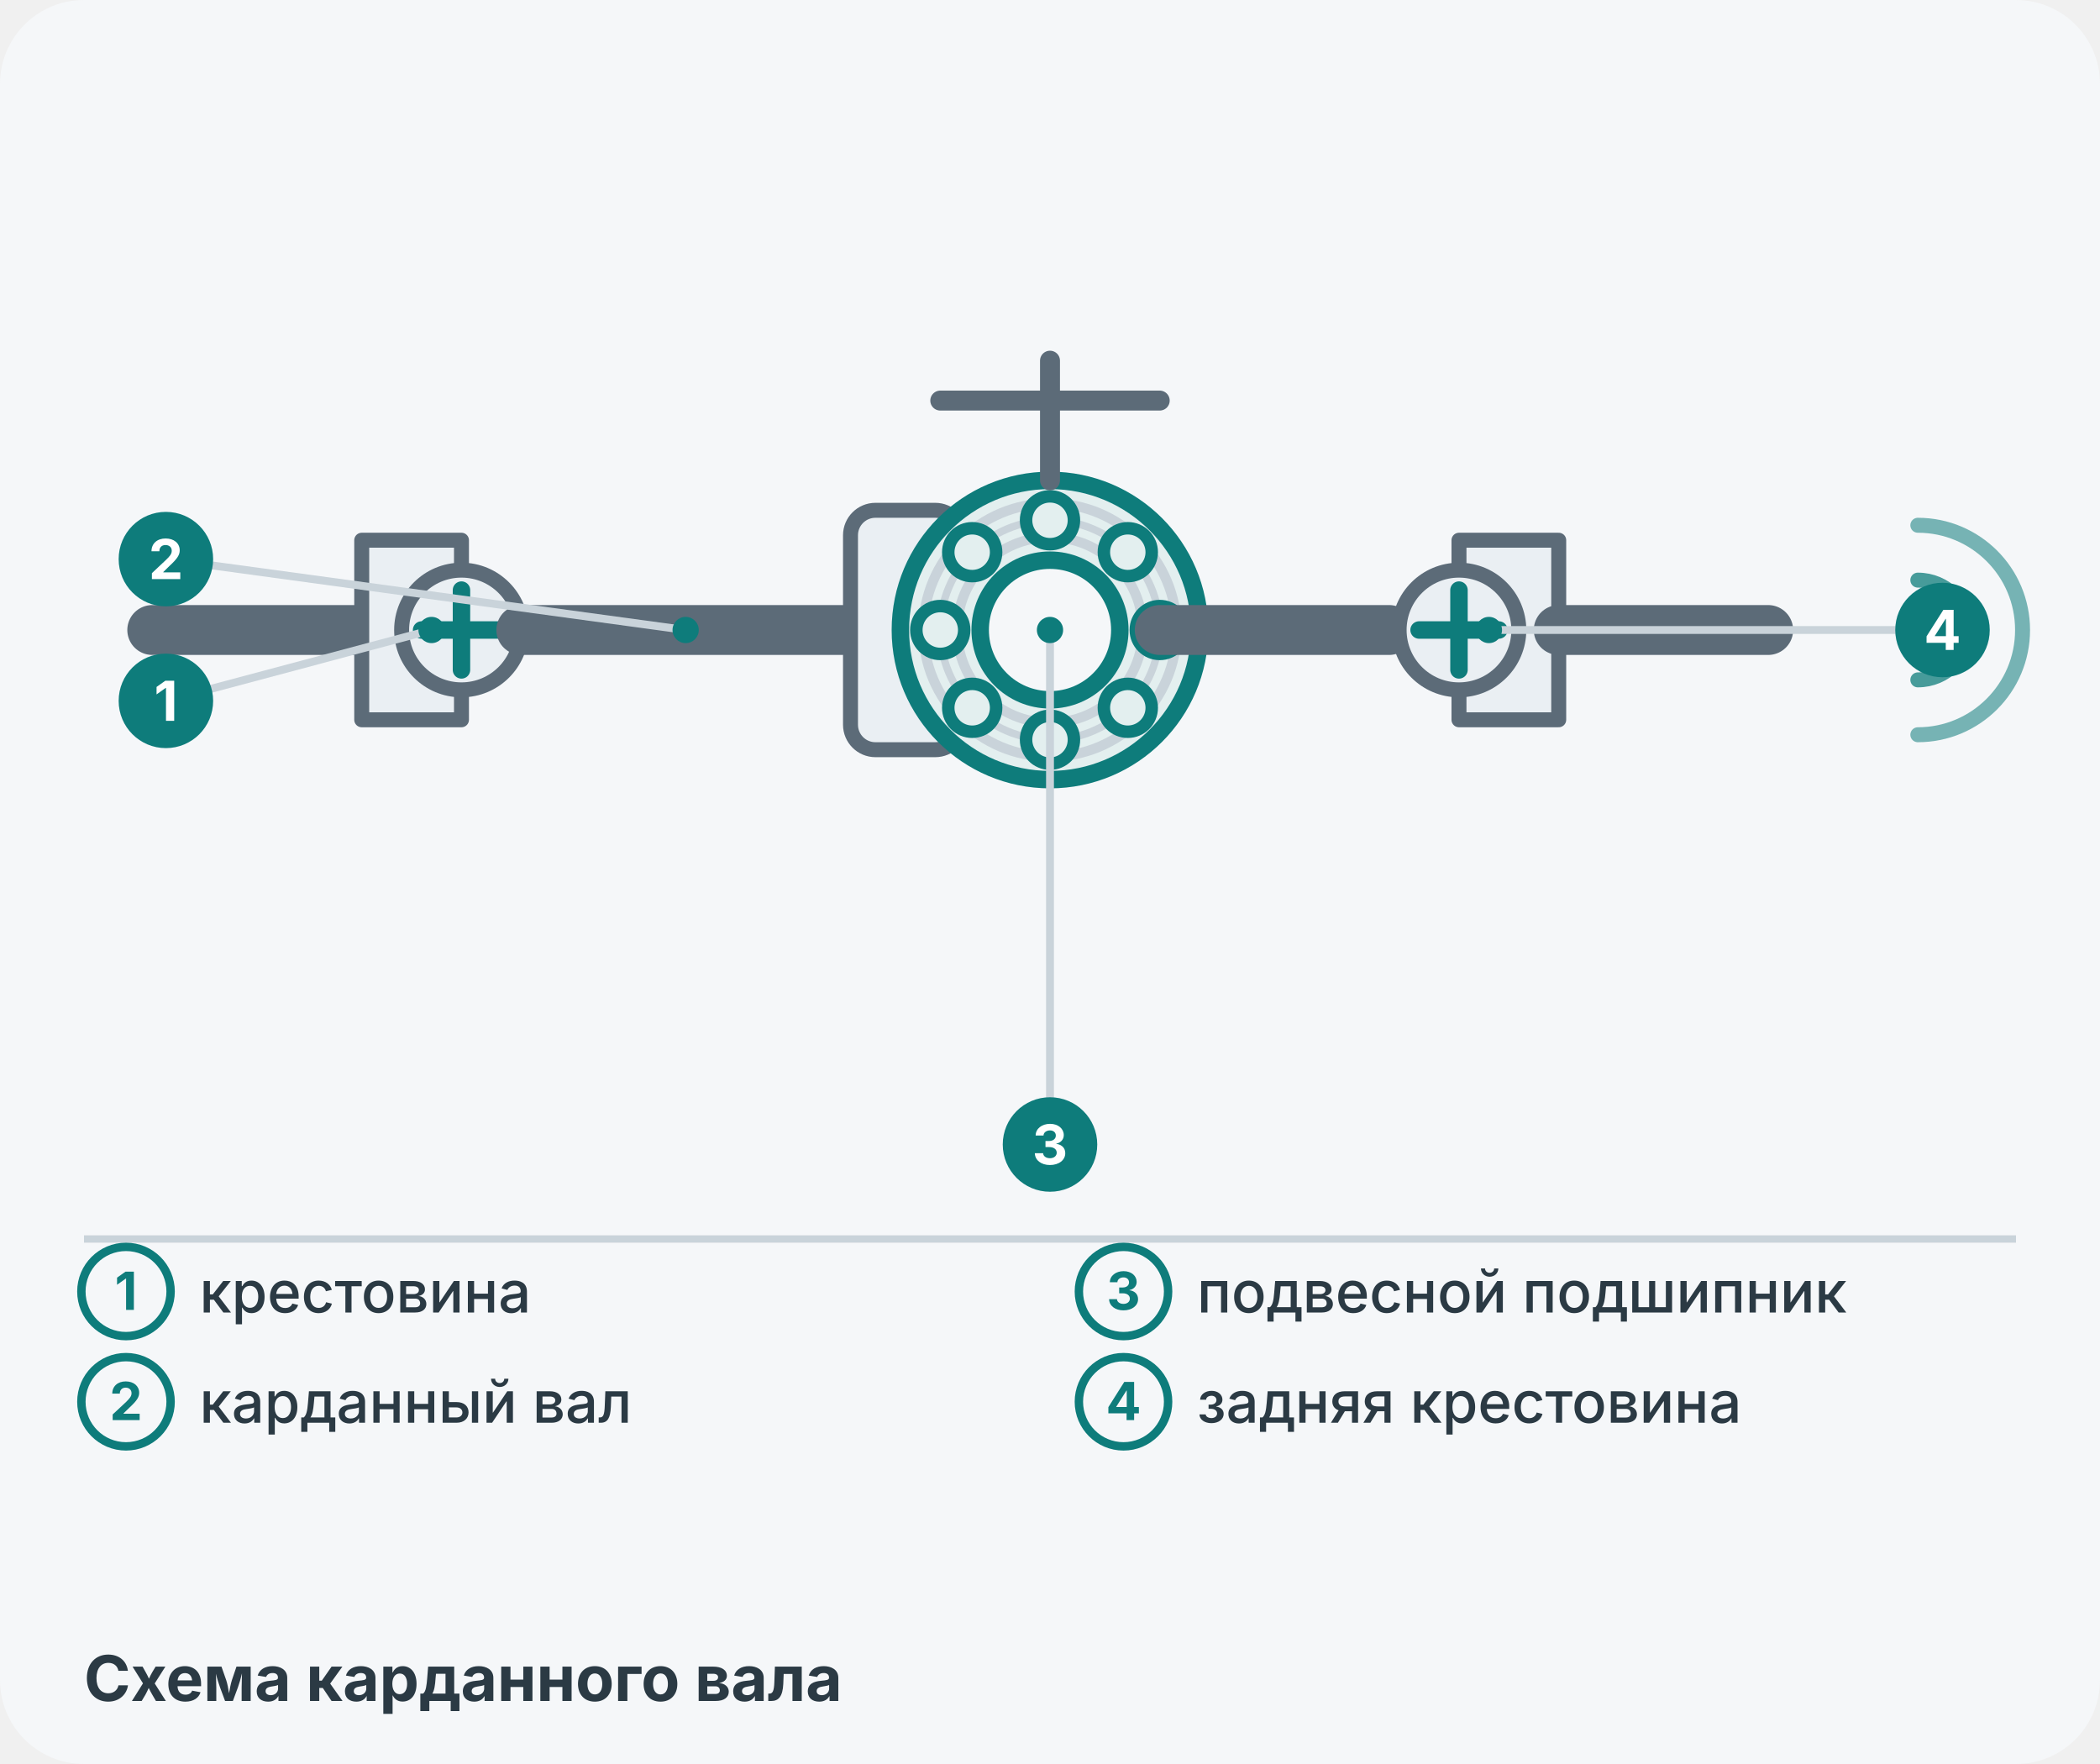
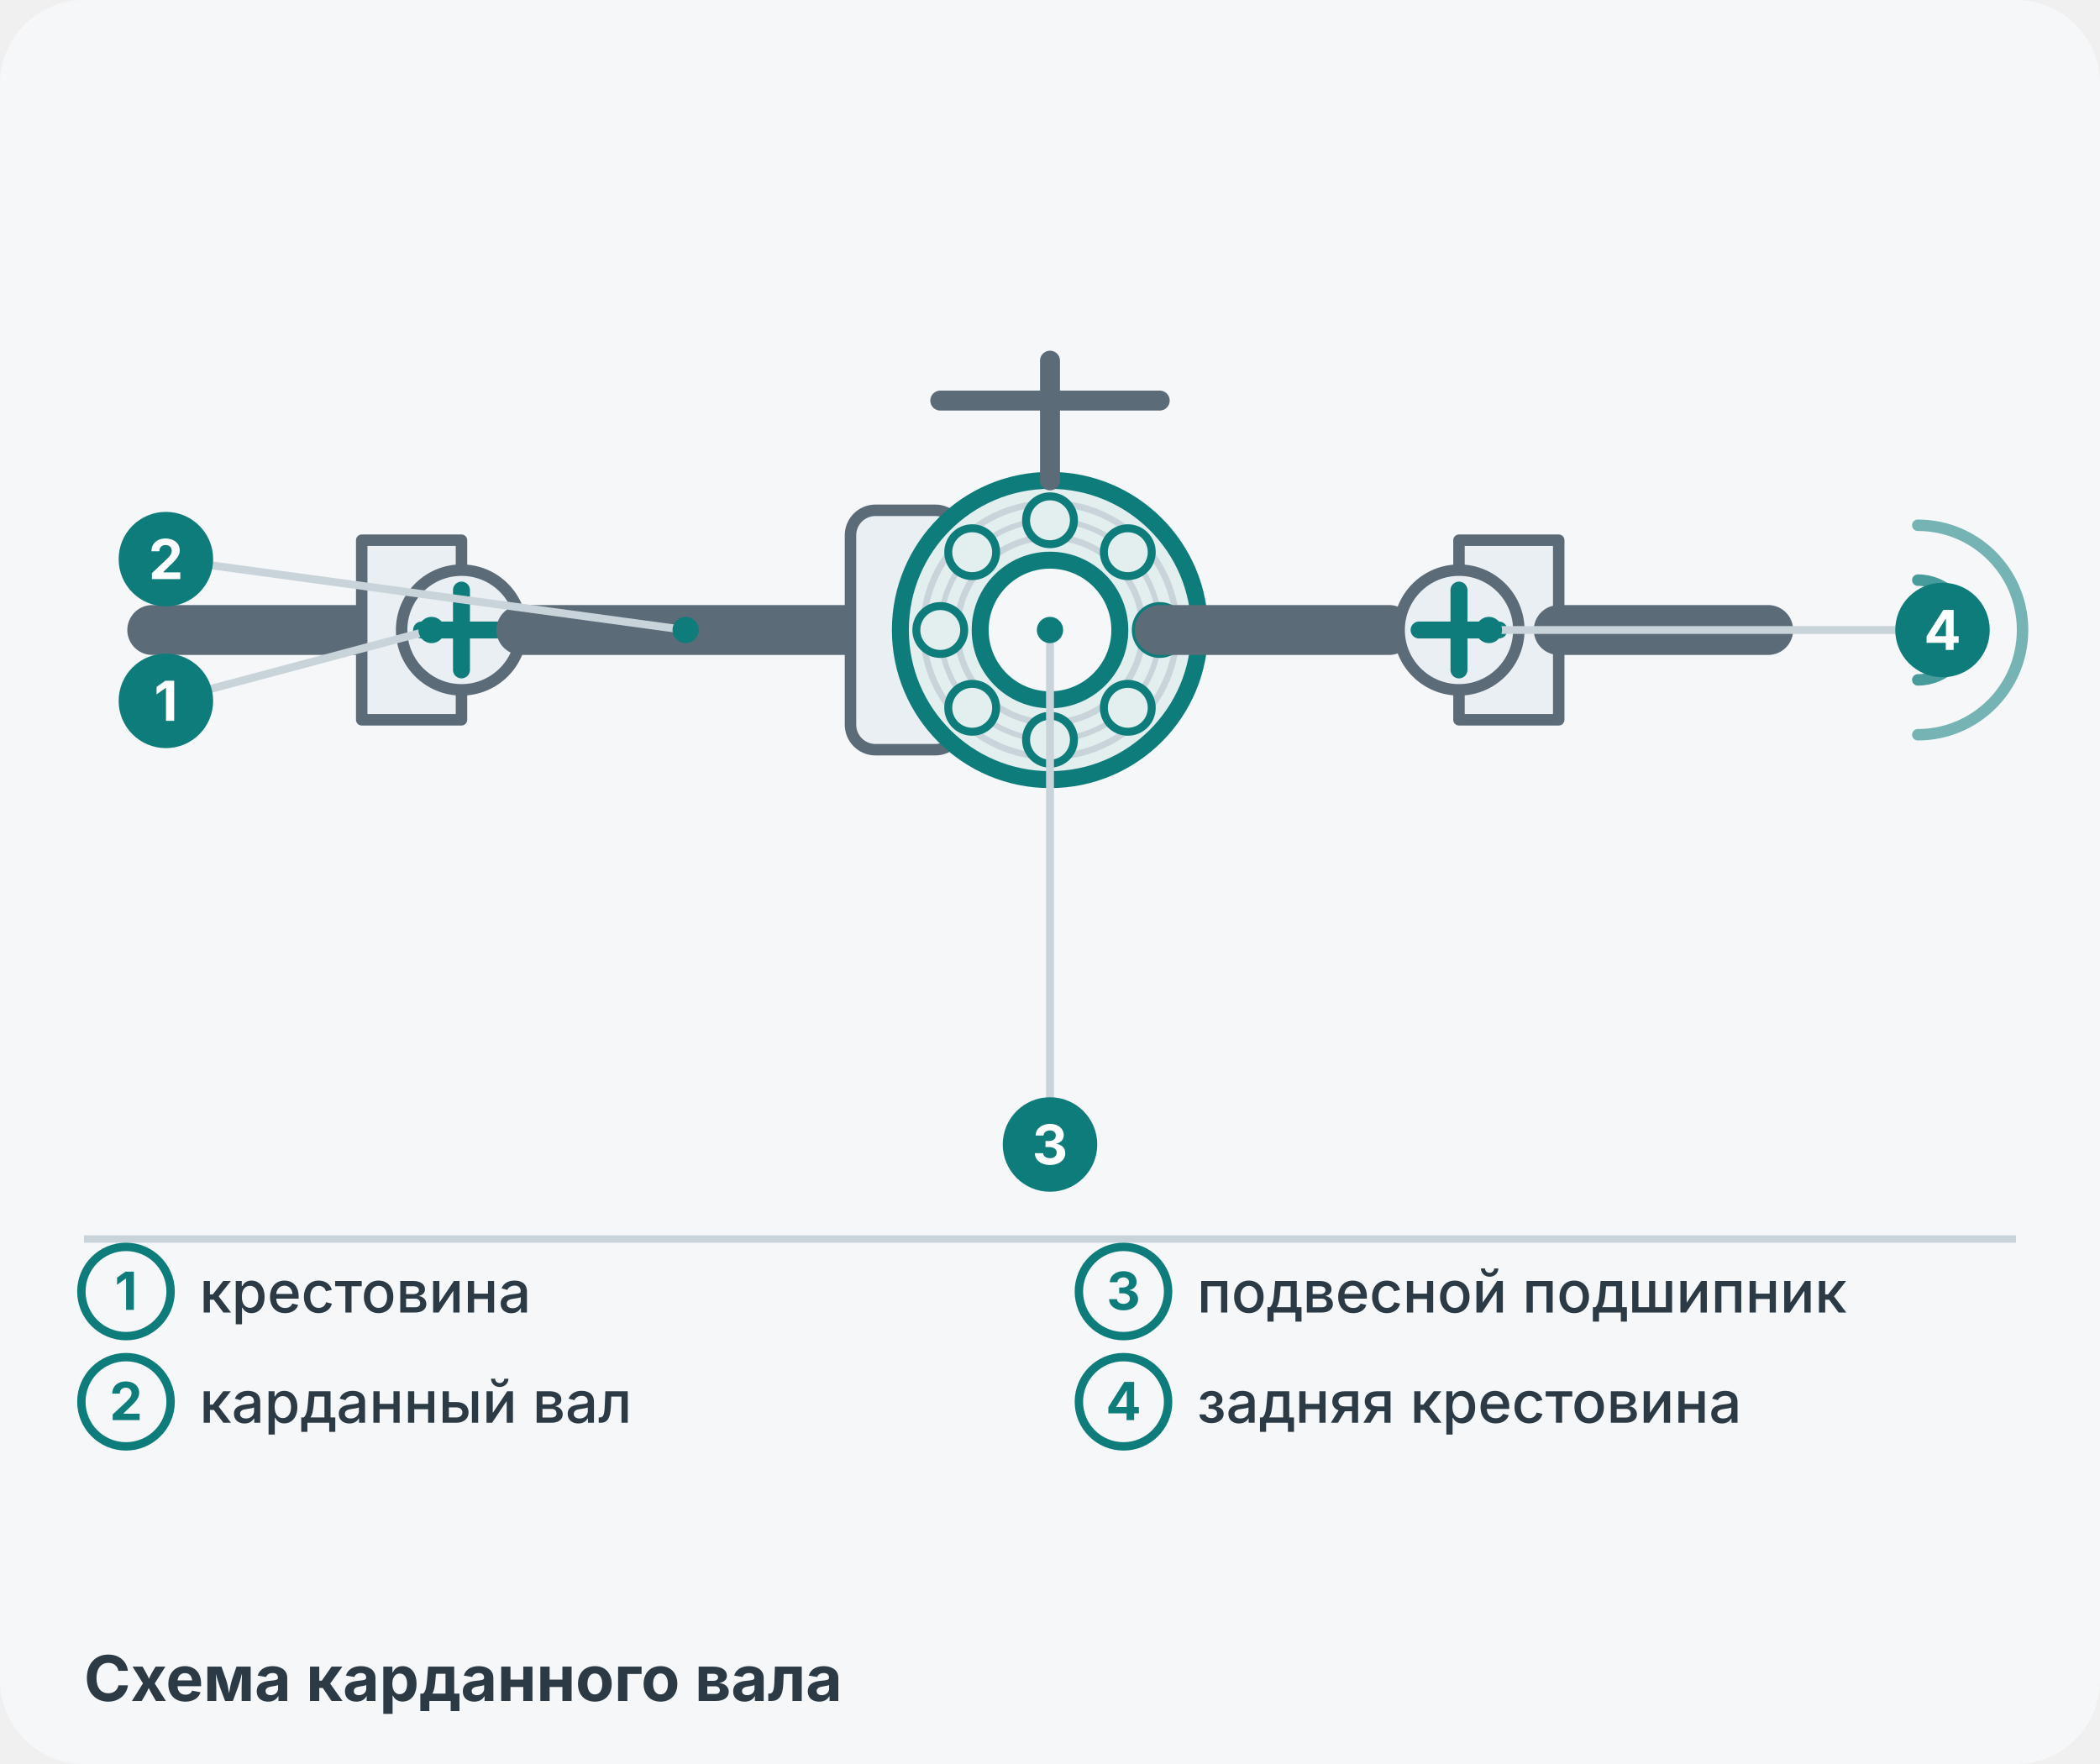
<svg xmlns="http://www.w3.org/2000/svg" viewBox="0 0 400 336" role="img" aria-label="Схема карданного вала">
  <rect width="400" height="336" rx="16" fill="#F5F7F9" />
  <g transform="translate(10,6) scale(0.95)">
    <g fill="none" stroke-linecap="round" stroke-linejoin="round">
-       <path d="M 20.0 120.0 L 62.0 120.0" stroke="#5C6B78" stroke-width="10" />
-       <path d="M 62.0 102.0 L 82.0 102.0 L 82.0 138.0 L 62.0 138.0 Z" stroke="#5C6B78" stroke-width="3" fill="#EAEFF3" />
-       <circle cx="82.0" cy="120.0" r="12.0" stroke="#5C6B78" stroke-width="3" fill="#EAEFF3" />
-       <path d="M 74.0 120.0 L 90.0 120.0" stroke="#0E7C7B" stroke-width="3.5" />
-       <path d="M 82.0 112.0 L 82.0 128.0" stroke="#0E7C7B" stroke-width="3.5" />
-       <path d="M 94.0 120.0 L 160.0 120.0" stroke="#5C6B78" stroke-width="10" />
-       <rect x="160.0" y="96.0" width="22.0" height="48.0" rx="5" stroke="#5C6B78" stroke-width="3" fill="#EAEFF3" />
+       <path d="M 20.0 120.0 L 62.0 120.0" stroke="#5C6B78" stroke-width="10.0" />
+       <path d="M 62.0 102.0 L 82.0 102.0 L 82.0 138.0 L 62.0 138.0 Z" stroke="#5C6B78" stroke-width="2.3" fill="#EAEFF3" />
+       <circle cx="82.0" cy="120.0" r="12.0" stroke="#5C6B78" stroke-width="2.3" fill="#EAEFF3" />
+       <path d="M 74.0 120.0 L 90.0 120.0" stroke="#0E7C7B" stroke-width="3.4" />
+       <path d="M 82.0 112.0 L 82.0 128.0" stroke="#0E7C7B" stroke-width="3.4" />
+       <path d="M 94.0 120.0 L 160.0 120.0" stroke="#5C6B78" stroke-width="10.0" />
+       <rect x="160.0" y="96.0" width="22.0" height="48.0" rx="5" stroke="#5C6B78" stroke-width="2.3" fill="#EAEFF3" />
      <path d="M 170.0 120.0 A 30.0 30.0 0 1 0 230.0 120.0 A 30.0 30.0 0 1 0 170.0 120.0 Z M 186.0 120.0 A 14.0 14.0 0 1 0 214.0 120.0 A 14.0 14.0 0 1 0 186.0 120.0 Z" fill="#E3EFEF" fill-rule="evenodd" stroke="none" />
-       <circle cx="200.0" cy="120.0" r="30.0" stroke="#0E7C7B" stroke-width="3.5" fill="none" />
-       <circle cx="200.0" cy="120.0" r="25.4" stroke="#C9D3DA" stroke-width="2" fill="none" />
-       <circle cx="200.0" cy="120.0" r="14.0" stroke="#0E7C7B" stroke-width="3.5" fill="none" />
-       <circle cx="200.0" cy="120.0" r="18.6" stroke="#C9D3DA" stroke-width="2" fill="none" />
-       <circle cx="200.0" cy="120.0" r="22.0" stroke="#C9D3DA" stroke-width="1.5" fill="none" />
-       <circle cx="222.0" cy="120.0" r="4.8" stroke="#0E7C7B" stroke-width="2.5" fill="#E3EFEF" />
-       <circle cx="215.6" cy="135.6" r="4.8" stroke="#0E7C7B" stroke-width="2.5" fill="#E3EFEF" />
-       <circle cx="200.0" cy="142.0" r="4.8" stroke="#0E7C7B" stroke-width="2.5" fill="#E3EFEF" />
-       <circle cx="184.4" cy="135.6" r="4.8" stroke="#0E7C7B" stroke-width="2.5" fill="#E3EFEF" />
-       <circle cx="178.0" cy="120.0" r="4.8" stroke="#0E7C7B" stroke-width="2.5" fill="#E3EFEF" />
-       <circle cx="184.4" cy="104.4" r="4.8" stroke="#0E7C7B" stroke-width="2.5" fill="#E3EFEF" />
-       <circle cx="200.0" cy="98.0" r="4.8" stroke="#0E7C7B" stroke-width="2.5" fill="#E3EFEF" />
-       <circle cx="215.6" cy="104.4" r="4.8" stroke="#0E7C7B" stroke-width="2.5" fill="#E3EFEF" />
-       <path d="M 200.0 90.0 L 200.0 66.0" stroke="#5C6B78" stroke-width="4" />
-       <path d="M 178.0 74.0 L 222.0 74.0" stroke="#5C6B78" stroke-width="4" />
-       <path d="M 222.0 120.0 L 268.0 120.0" stroke="#5C6B78" stroke-width="10" />
-       <path d="M 302.0 102.0 L 282.0 102.0 L 282.0 138.0 L 302.0 138.0 Z" stroke="#5C6B78" stroke-width="3" fill="#EAEFF3" />
-       <circle cx="282.0" cy="120.0" r="12.0" stroke="#5C6B78" stroke-width="3" fill="#EAEFF3" />
-       <path d="M 274.0 120.0 L 290.0 120.0" stroke="#0E7C7B" stroke-width="3.5" />
-       <path d="M 282.0 112.0 L 282.0 128.0" stroke="#0E7C7B" stroke-width="3.5" />
-       <path d="M 302.0 120.0 L 344.0 120.0" stroke="#5C6B78" stroke-width="10" />
-       <path d="M 374 110 A 10 10 0 0 1 374 130" stroke="#0E7C7B" stroke-width="3" opacity="0.75" />
-       <path d="M 374 99 A 21 21 0 0 1 374 141" stroke="#0E7C7B" stroke-width="3" opacity="0.55" />
+       <circle cx="200.0" cy="120.0" r="30.0" stroke="#0E7C7B" stroke-width="3.4" fill="none" />
+       <circle cx="200.0" cy="120.0" r="25.4" stroke="#C9D3DA" stroke-width="1.3" fill="none" />
+       <circle cx="200.0" cy="120.0" r="14.0" stroke="#0E7C7B" stroke-width="3.4" fill="none" />
+       <circle cx="200.0" cy="120.0" r="18.6" stroke="#C9D3DA" stroke-width="1.3" fill="none" />
+       <circle cx="200.0" cy="120.0" r="22.0" stroke="#C9D3DA" stroke-width="1.1" fill="none" />
+       <circle cx="222.0" cy="120.0" r="4.8" stroke="#0E7C7B" stroke-width="1.6" fill="#E3EFEF" />
+       <circle cx="215.6" cy="135.6" r="4.8" stroke="#0E7C7B" stroke-width="1.6" fill="#E3EFEF" />
+       <circle cx="200.0" cy="142.0" r="4.8" stroke="#0E7C7B" stroke-width="1.6" fill="#E3EFEF" />
+       <circle cx="184.4" cy="135.6" r="4.8" stroke="#0E7C7B" stroke-width="1.6" fill="#E3EFEF" />
+       <circle cx="178.0" cy="120.0" r="4.8" stroke="#0E7C7B" stroke-width="1.6" fill="#E3EFEF" />
+       <circle cx="184.4" cy="104.4" r="4.8" stroke="#0E7C7B" stroke-width="1.6" fill="#E3EFEF" />
+       <circle cx="200.0" cy="98.0" r="4.8" stroke="#0E7C7B" stroke-width="1.6" fill="#E3EFEF" />
+       <circle cx="215.6" cy="104.4" r="4.8" stroke="#0E7C7B" stroke-width="1.6" fill="#E3EFEF" />
+       <path d="M 200.0 90.0 L 200.0 66.0" stroke="#5C6B78" stroke-width="4.0" />
+       <path d="M 178.0 74.0 L 222.0 74.0" stroke="#5C6B78" stroke-width="4.0" />
+       <path d="M 222.0 120.0 L 268.0 120.0" stroke="#5C6B78" stroke-width="10.0" />
+       <path d="M 302.0 102.0 L 282.0 102.0 L 282.0 138.0 L 302.0 138.0 Z" stroke="#5C6B78" stroke-width="2.3" fill="#EAEFF3" />
+       <circle cx="282.0" cy="120.0" r="12.0" stroke="#5C6B78" stroke-width="2.3" fill="#EAEFF3" />
+       <path d="M 274.0 120.0 L 290.0 120.0" stroke="#0E7C7B" stroke-width="3.4" />
+       <path d="M 282.0 112.0 L 282.0 128.0" stroke="#0E7C7B" stroke-width="3.4" />
+       <path d="M 302.0 120.0 L 344.0 120.0" stroke="#5C6B78" stroke-width="10.0" />
+       <path d="M 374 110 A 10 10 0 0 1 374 130" stroke="#0E7C7B" stroke-width="2.3" opacity="0.75" />
+       <path d="M 374 99 A 21 21 0 0 1 374 141" stroke="#0E7C7B" stroke-width="2.3" opacity="0.55" />
    </g>
  </g>
  <path d="M 16 236 L 384 236" stroke="#C9D3DA" stroke-width="1.4" fill="none" />
  <g fill="none" stroke-linecap="round" stroke-linejoin="round">
    <path d="M 82.2 120.0 L 31.6 133.5" stroke="#C9D3DA" stroke-width="1.5" fill="none" />
    <circle cx="82.2" cy="120.0" r="2.5" fill="#0E7C7B" />
    <circle cx="31.6" cy="133.5" r="9" fill="#0E7C7B" />
    <text x="31.6" y="137.3" font-family="Manrope, Inter, system-ui, -apple-system, Segoe UI, sans-serif" font-size="10.5" font-weight="700" fill="#FFFFFF" text-anchor="middle">1</text>
    <path d="M 130.6 120.0 L 31.6 106.5" stroke="#C9D3DA" stroke-width="1.5" fill="none" />
    <circle cx="130.6" cy="120.0" r="2.5" fill="#0E7C7B" />
    <circle cx="31.6" cy="106.5" r="9" fill="#0E7C7B" />
    <text x="31.6" y="110.3" font-family="Manrope, Inter, system-ui, -apple-system, Segoe UI, sans-serif" font-size="10.5" font-weight="700" fill="#FFFFFF" text-anchor="middle">2</text>
    <path d="M 200.0 120.0 L 200.0 218.0" stroke="#C9D3DA" stroke-width="1.5" fill="none" />
    <circle cx="200.0" cy="120.0" r="2.5" fill="#0E7C7B" />
    <circle cx="200.0" cy="218.0" r="9" fill="#0E7C7B" />
    <text x="200.0" y="221.8" font-family="Manrope, Inter, system-ui, -apple-system, Segoe UI, sans-serif" font-size="10.5" font-weight="700" fill="#FFFFFF" text-anchor="middle">3</text>
    <path d="M 283.6 120.0 L 370.0 120.0" stroke="#C9D3DA" stroke-width="1.5" fill="none" />
    <circle cx="283.6" cy="120.0" r="2.5" fill="#0E7C7B" />
    <circle cx="370.0" cy="120.0" r="9" fill="#0E7C7B" />
    <text x="370.0" y="123.8" font-family="Manrope, Inter, system-ui, -apple-system, Segoe UI, sans-serif" font-size="10.5" font-weight="700" fill="#FFFFFF" text-anchor="middle">4</text>
    <circle cx="24.0" cy="246.0" r="8.5" fill="#F5F7F9" stroke="#0E7C7B" stroke-width="1.6" />
    <text x="24.0" y="249.5" font-family="Manrope, Inter, system-ui, -apple-system, Segoe UI, sans-serif" font-size="10" font-weight="700" fill="#0E7C7B" text-anchor="middle">1</text>
    <text x="38.0" y="250.0" font-family="Manrope, Inter, system-ui, -apple-system, Segoe UI, sans-serif" font-size="11" font-weight="500" fill="#2B3A44" text-anchor="start">крестовина</text>
    <circle cx="24.0" cy="267.0" r="8.5" fill="#F5F7F9" stroke="#0E7C7B" stroke-width="1.6" />
    <text x="24.0" y="270.5" font-family="Manrope, Inter, system-ui, -apple-system, Segoe UI, sans-serif" font-size="10" font-weight="700" fill="#0E7C7B" text-anchor="middle">2</text>
    <text x="38.0" y="271.0" font-family="Manrope, Inter, system-ui, -apple-system, Segoe UI, sans-serif" font-size="11" font-weight="500" fill="#2B3A44" text-anchor="start">карданный вал</text>
    <circle cx="214.0" cy="246.0" r="8.5" fill="#F5F7F9" stroke="#0E7C7B" stroke-width="1.6" />
    <text x="214.0" y="249.5" font-family="Manrope, Inter, system-ui, -apple-system, Segoe UI, sans-serif" font-size="10" font-weight="700" fill="#0E7C7B" text-anchor="middle">3</text>
    <text x="228.0" y="250.0" font-family="Manrope, Inter, system-ui, -apple-system, Segoe UI, sans-serif" font-size="11" font-weight="500" fill="#2B3A44" text-anchor="start">подвесной подшипник</text>
    <circle cx="214.0" cy="267.0" r="8.5" fill="#F5F7F9" stroke="#0E7C7B" stroke-width="1.6" />
    <text x="214.0" y="270.5" font-family="Manrope, Inter, system-ui, -apple-system, Segoe UI, sans-serif" font-size="10" font-weight="700" fill="#0E7C7B" text-anchor="middle">4</text>
    <text x="228.0" y="271.0" font-family="Manrope, Inter, system-ui, -apple-system, Segoe UI, sans-serif" font-size="11" font-weight="500" fill="#2B3A44" text-anchor="start">задняя крестовина</text>
  </g>
  <text x="16.0" y="324.0" font-family="Manrope, Inter, system-ui, -apple-system, Segoe UI, sans-serif" font-size="12" font-weight="700" fill="#2B3A44" text-anchor="start">Схема карданного вала</text>
</svg>
